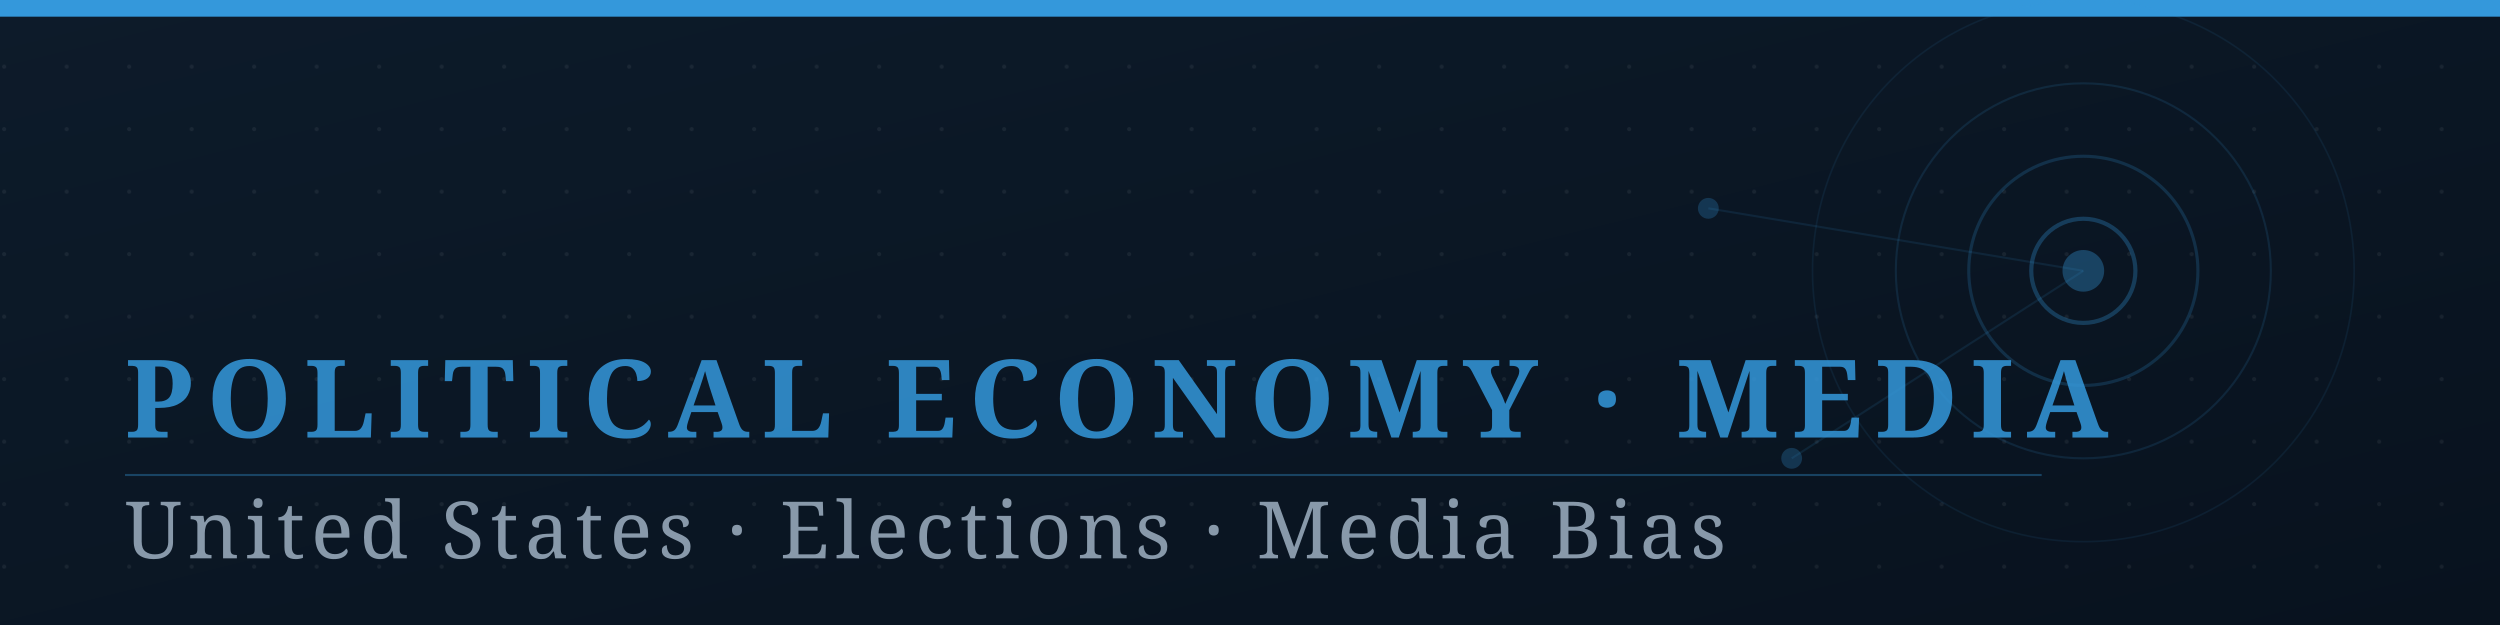
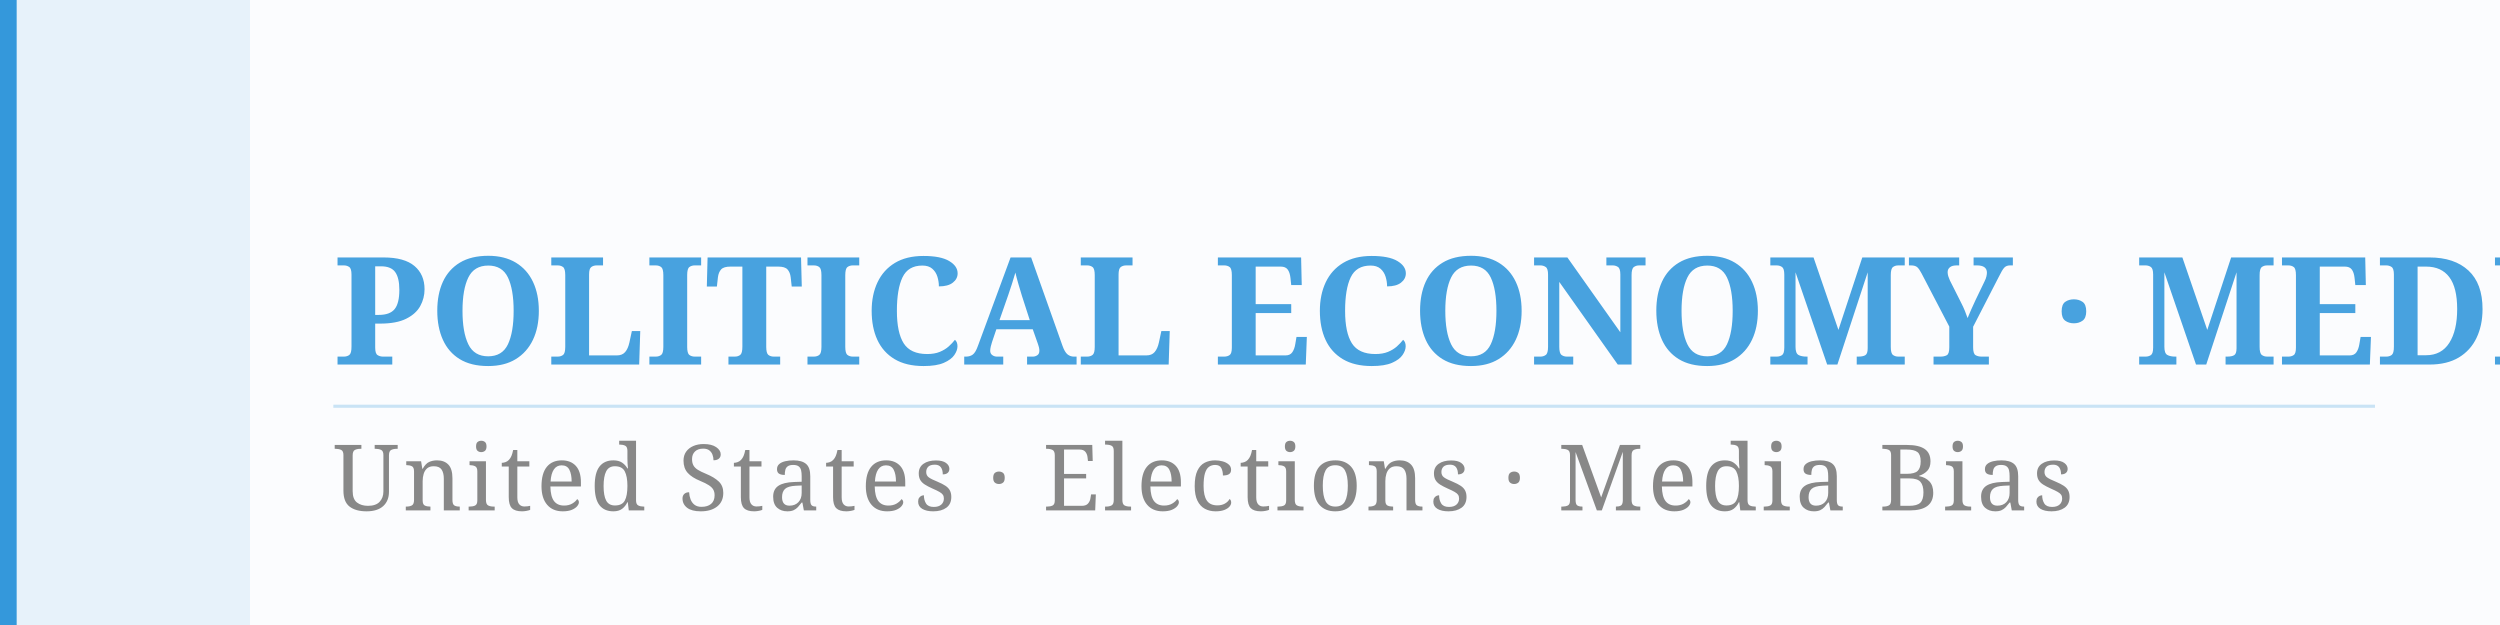
<svg xmlns="http://www.w3.org/2000/svg" viewBox="0 0 1200 300" preserveAspectRatio="xMidYMid meet">
-   <defs>
-     <linearGradient id="bg-sbg" x1="0%" y1="0%" x2="100%" y2="100%">
-       <stop offset="0%" style="stop-color:#0d1b2a;stop-opacity:1" />
-       <stop offset="100%" style="stop-color:#08121e;stop-opacity:1" />
-     </linearGradient>
-     <pattern id="dots-sbg" x="0" y="0" width="30" height="30" patternUnits="userSpaceOnUse">
-       <circle cx="2" cy="2" r="1" fill="#ffffff" opacity="0.06" />
-     </pattern>
-   </defs>
-   <rect width="1200" height="300" fill="url(#bg-sbg)" />
-   <rect width="1200" height="300" fill="url(#dots-sbg)" />
-   <rect x="0" y="0" width="1200" height="8" fill="#3498db" />
-   <circle cx="1000" cy="130" r="25" fill="none" stroke="#3498db" stroke-width="2" opacity="0.3" />
-   <circle cx="1000" cy="130" r="55" fill="none" stroke="#3498db" stroke-width="1.5" opacity="0.2" />
-   <circle cx="1000" cy="130" r="90" fill="none" stroke="#3498db" stroke-width="1" opacity="0.14" />
-   <circle cx="1000" cy="130" r="130" fill="none" stroke="#3498db" stroke-width="0.8" opacity="0.09" />
-   <circle cx="1000" cy="130" r="10" fill="#3498db" opacity="0.35" />
-   <line x1="1000" y1="130" x2="860" y2="220" stroke="#3498db" stroke-width="1" opacity="0.12" />
-   <line x1="1000" y1="130" x2="820" y2="100" stroke="#3498db" stroke-width="1" opacity="0.12" />
-   <circle cx="860" cy="220" r="5" fill="#3498db" opacity="0.25" />
-   <circle cx="820" cy="100" r="5" fill="#3498db" opacity="0.25" />
-   <text x="60" y="210" font-family="Georgia, serif" font-size="52" font-weight="bold" fill="#3498db" letter-spacing="6" opacity="0.85">POLITICAL ECONOMY · MEDIA</text>
-   <line x1="60" y1="228" x2="980" y2="228" stroke="#3498db" stroke-width="1" opacity="0.35" />
-   <text x="60" y="268" font-family="Georgia, serif" font-size="38" fill="#8899aa" letter-spacing="3">United States · Elections · Media Bias</text>
+   <rect width="1200" height="300" fill="#ffffff" />
+   <rect width="1200" height="300" fill="#f7fafd" opacity="0.5" />
+   <rect x="0" y="0" width="120" height="300" fill="#3498db" opacity="0.10" />
+   <rect x="0" y="0" width="8" height="300" fill="#3498db" />
+   <text x="160" y="150" font-family="Georgia, serif" font-size="72" font-weight="bold" fill="#3498db" opacity="0.9" dominant-baseline="middle">POLITICAL ECONOMY · MEDIA</text>
+   <line x1="160" y1="195" x2="1140" y2="195" stroke="#3498db" stroke-width="1.5" opacity="0.25" />
+   <text x="160" y="245" font-family="Georgia, serif" font-size="44" fill="#888888" letter-spacing="2">United States · Elections · Media Bias</text>
</svg>
